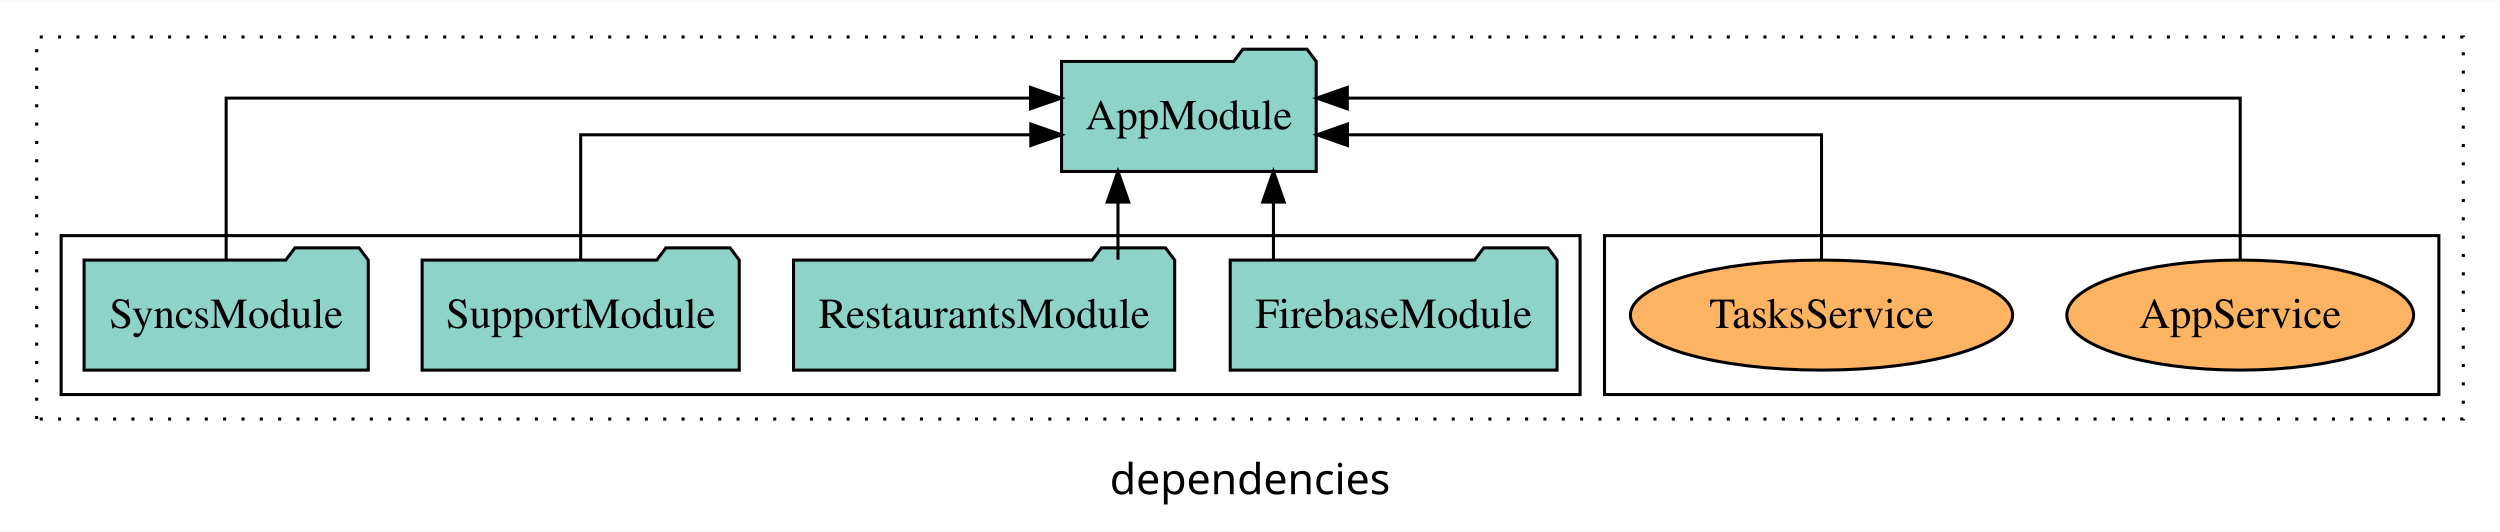
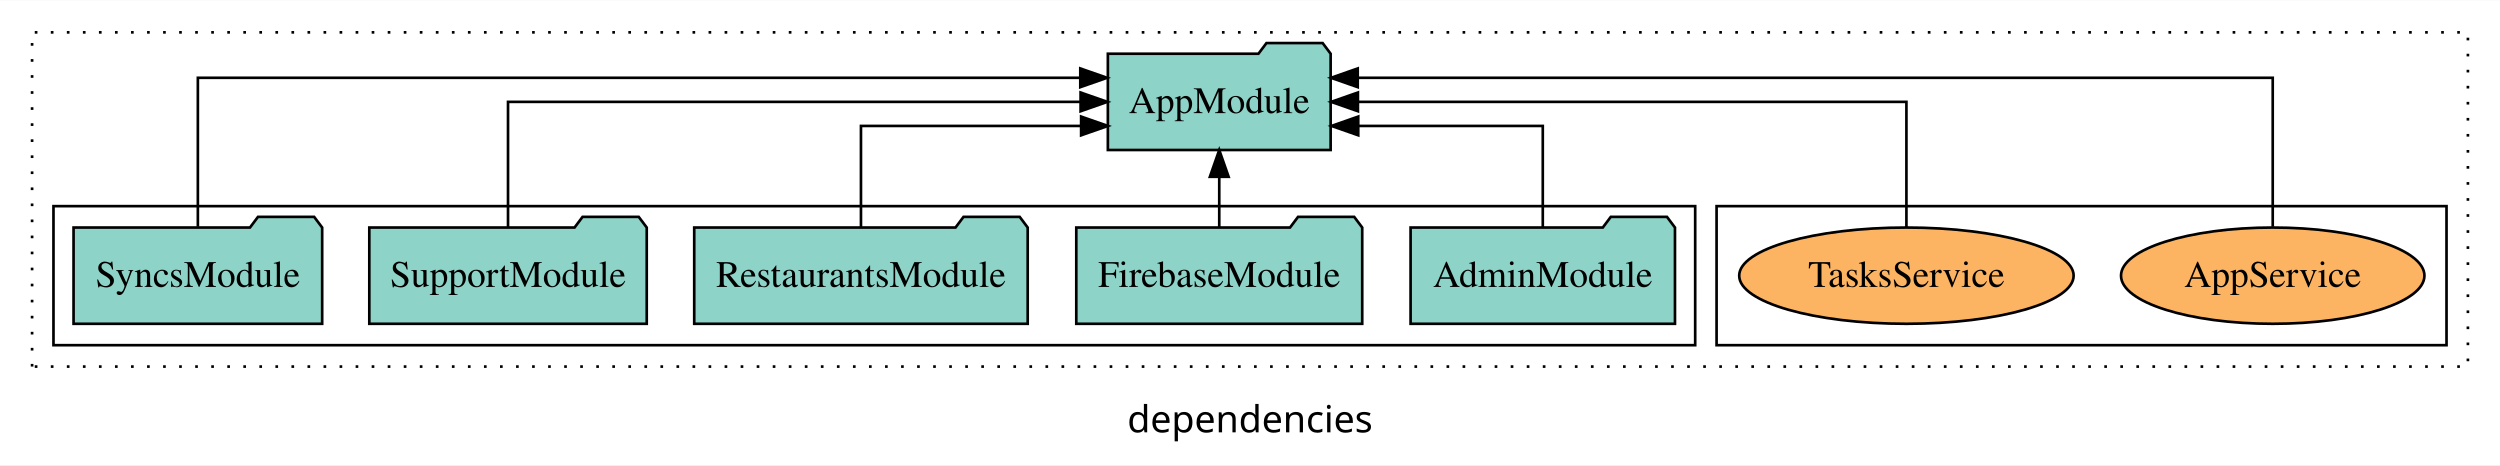
- <svg xmlns="http://www.w3.org/2000/svg" width="818pt" height="174pt" viewBox="0.00 0.00 818.00 173.80">
+ <svg xmlns="http://www.w3.org/2000/svg" width="935pt" height="174pt" viewBox="0.00 0.00 935.00 173.80">
  <g id="graph0" class="graph" transform="scale(1 1) rotate(0) translate(4 169.8)">
-     <polygon fill="white" stroke="transparent" points="-4,4 -4,-169.8 814,-169.8 814,4 -4,4" />
-     <text text-anchor="middle" x="405" y="-8.2" font-family="sans-serif" font-size="14.00">dependencies</text>
+     <polygon fill="white" stroke="transparent" points="-4,4 -4,-169.8 931,-169.8 931,4 -4,4" />
+     <text text-anchor="middle" x="463.5" y="-8.2" font-family="sans-serif" font-size="14.00">dependencies</text>
    <g id="clust1" class="cluster">
-       <polygon fill="none" stroke="black" stroke-dasharray="1,5" points="8,-32.8 8,-157.8 802,-157.8 802,-32.8 8,-32.8" />
+       <polygon fill="none" stroke="black" stroke-dasharray="1,5" points="8,-32.8 8,-157.8 919,-157.8 919,-32.8 8,-32.8" />
    </g>
    <g id="clust6" class="cluster">
-       <polygon fill="none" stroke="black" points="521,-40.8 521,-92.8 794,-92.8 794,-40.8 521,-40.8" />
+       <polygon fill="none" stroke="black" points="638,-40.8 638,-92.8 911,-92.8 911,-40.8 638,-40.8" />
    </g>
    <g id="clust3" class="cluster">
-       <polygon fill="none" stroke="black" points="16,-40.8 16,-92.8 513,-92.8 513,-40.8 16,-40.8" />
+       <polygon fill="none" stroke="black" points="16,-40.8 16,-92.8 630,-92.8 630,-40.8 16,-40.8" />
    </g>
    <g id="node1" class="node">
+       <polygon fill="#8dd3c7" stroke="black" points="622.44,-84.8 619.44,-88.8 598.44,-88.8 595.44,-84.8 523.56,-84.8 523.56,-48.8 622.44,-48.8 622.44,-84.8" />
+       <text text-anchor="middle" x="573" y="-62.6" font-family="Times,serif" font-size="14.00">AdminModule</text>
+     </g>
+     <g id="node6" class="node">
+       <polygon fill="#8dd3c7" stroke="black" points="493.66,-149.8 490.66,-153.8 469.66,-153.8 466.66,-149.8 410.34,-149.8 410.34,-113.8 493.66,-113.8 493.66,-149.8" />
+       <text text-anchor="middle" x="452" y="-127.6" font-family="Times,serif" font-size="14.00">AppModule</text>
+     </g>
+     <g id="edge1" class="edge">
+       <path fill="none" stroke="black" d="M573,-84.83C573,-101.2 573,-122.8 573,-122.8 573,-122.8 503.98,-122.8 503.98,-122.8" />
+       <polygon fill="black" stroke="black" points="503.98,-119.3 493.98,-122.8 503.98,-126.3 503.98,-119.3" />
+     </g>
+     <g id="node2" class="node">
      <polygon fill="#8dd3c7" stroke="black" points="505.47,-84.8 502.47,-88.8 481.47,-88.8 478.47,-84.8 398.53,-84.8 398.53,-48.8 505.47,-48.8 505.47,-84.8" />
      <text text-anchor="middle" x="452" y="-62.6" font-family="Times,serif" font-size="14.00">FirebaseModule</text>
    </g>
-     <g id="node5" class="node">
-       <polygon fill="#8dd3c7" stroke="black" points="426.66,-149.8 423.66,-153.8 402.66,-153.8 399.66,-149.8 343.34,-149.8 343.34,-113.8 426.66,-113.8 426.66,-149.8" />
-       <text text-anchor="middle" x="385" y="-127.6" font-family="Times,serif" font-size="14.00">AppModule</text>
+     <g id="edge2" class="edge">
+       <path fill="none" stroke="black" d="M452,-84.91C452,-84.91 452,-103.79 452,-103.79" />
+       <polygon fill="black" stroke="black" points="448.5,-103.79 452,-113.79 455.5,-103.79 448.5,-103.79" />
    </g>
-     <g id="edge1" class="edge">
-       <path fill="none" stroke="black" d="M412.67,-84.91C412.67,-84.91 412.67,-103.79 412.67,-103.79" />
-       <polygon fill="black" stroke="black" points="409.17,-103.79 412.67,-113.79 416.17,-103.79 409.17,-103.79" />
-     </g>
-     <g id="node2" class="node">
+     <g id="node3" class="node">
      <polygon fill="#8dd3c7" stroke="black" points="380.36,-84.8 377.36,-88.8 356.36,-88.8 353.36,-84.8 255.64,-84.8 255.64,-48.8 380.36,-48.8 380.36,-84.8" />
      <text text-anchor="middle" x="318" y="-62.6" font-family="Times,serif" font-size="14.00">RestaurantsModule</text>
    </g>
-     <g id="edge2" class="edge">
-       <path fill="none" stroke="black" d="M361.8,-84.91C361.8,-84.91 361.8,-103.79 361.8,-103.79" />
-       <polygon fill="black" stroke="black" points="358.3,-103.79 361.8,-113.79 365.3,-103.79 358.3,-103.79" />
+     <g id="edge3" class="edge">
+       <path fill="none" stroke="black" d="M318,-84.83C318,-101.2 318,-122.8 318,-122.8 318,-122.8 400.34,-122.8 400.34,-122.8" />
+       <polygon fill="black" stroke="black" points="400.34,-126.3 410.34,-122.8 400.34,-119.3 400.34,-126.3" />
    </g>
-     <g id="node3" class="node">
+     <g id="node4" class="node">
      <polygon fill="#8dd3c7" stroke="black" points="237.88,-84.8 234.88,-88.8 213.88,-88.8 210.88,-84.8 134.12,-84.8 134.12,-48.8 237.88,-48.8 237.88,-84.8" />
      <text text-anchor="middle" x="186" y="-62.6" font-family="Times,serif" font-size="14.00">SupportModule</text>
    </g>
-     <g id="edge3" class="edge">
-       <path fill="none" stroke="black" d="M186,-84.82C186,-102.17 186,-125.8 186,-125.8 186,-125.8 333.28,-125.8 333.28,-125.8" />
-       <polygon fill="black" stroke="black" points="333.28,-129.3 343.28,-125.8 333.28,-122.3 333.28,-129.3" />
+     <g id="edge4" class="edge">
+       <path fill="none" stroke="black" d="M186,-84.91C186,-104.14 186,-131.8 186,-131.8 186,-131.8 400.14,-131.8 400.14,-131.8" />
+       <polygon fill="black" stroke="black" points="400.14,-135.3 410.14,-131.8 400.14,-128.3 400.14,-135.3" />
    </g>
-     <g id="node4" class="node">
+     <g id="node5" class="node">
      <polygon fill="#8dd3c7" stroke="black" points="116.49,-84.8 113.49,-88.8 92.49,-88.8 89.49,-84.8 23.51,-84.8 23.51,-48.8 116.49,-48.8 116.49,-84.8" />
      <text text-anchor="middle" x="70" y="-62.6" font-family="Times,serif" font-size="14.00">SyncsModule</text>
    </g>
-     <g id="edge4" class="edge">
-       <path fill="none" stroke="black" d="M70,-85.08C70,-106.12 70,-137.8 70,-137.8 70,-137.8 333.17,-137.8 333.17,-137.8" />
-       <polygon fill="black" stroke="black" points="333.17,-141.3 343.17,-137.8 333.17,-134.3 333.17,-141.3" />
-     </g>
-     <g id="node6" class="node">
-       <ellipse fill="#fdb462" stroke="black" cx="729" cy="-66.8" rx="56.74" ry="18" />
-       <text text-anchor="middle" x="729" y="-62.6" font-family="Times,serif" font-size="14.00">AppService</text>
-     </g>
    <g id="edge5" class="edge">
-       <path fill="none" stroke="black" d="M729,-85.08C729,-106.12 729,-137.8 729,-137.8 729,-137.8 436.84,-137.8 436.84,-137.8" />
-       <polygon fill="black" stroke="black" points="436.84,-134.3 426.84,-137.8 436.84,-141.3 436.84,-134.3" />
+       <path fill="none" stroke="black" d="M70,-85.09C70,-107.01 70,-140.8 70,-140.8 70,-140.8 400.03,-140.8 400.03,-140.8" />
+       <polygon fill="black" stroke="black" points="400.03,-144.3 410.03,-140.8 400.03,-137.3 400.03,-144.3" />
    </g>
    <g id="node7" class="node">
-       <ellipse fill="#fdb462" stroke="black" cx="592" cy="-66.8" rx="62.54" ry="18" />
-       <text text-anchor="middle" x="592" y="-62.6" font-family="Times,serif" font-size="14.00">TasksService</text>
+       <ellipse fill="#fdb462" stroke="black" cx="846" cy="-66.8" rx="56.74" ry="18" />
+       <text text-anchor="middle" x="846" y="-62.6" font-family="Times,serif" font-size="14.00">AppService</text>
    </g>
    <g id="edge6" class="edge">
-       <path fill="none" stroke="black" d="M592,-84.82C592,-102.17 592,-125.8 592,-125.8 592,-125.8 436.89,-125.8 436.89,-125.8" />
-       <polygon fill="black" stroke="black" points="436.89,-122.3 426.89,-125.8 436.89,-129.3 436.89,-122.3" />
+       <path fill="none" stroke="black" d="M846,-85.09C846,-107.01 846,-140.8 846,-140.8 846,-140.8 503.79,-140.8 503.79,-140.8" />
+       <polygon fill="black" stroke="black" points="503.79,-137.3 493.79,-140.8 503.79,-144.3 503.79,-137.3" />
+     </g>
+     <g id="node8" class="node">
+       <ellipse fill="#fdb462" stroke="black" cx="709" cy="-66.8" rx="62.54" ry="18" />
+       <text text-anchor="middle" x="709" y="-62.6" font-family="Times,serif" font-size="14.00">TasksService</text>
+     </g>
+     <g id="edge7" class="edge">
+       <path fill="none" stroke="black" d="M709,-84.91C709,-104.14 709,-131.8 709,-131.8 709,-131.8 503.86,-131.8 503.86,-131.8" />
+       <polygon fill="black" stroke="black" points="503.86,-128.3 493.86,-131.8 503.86,-135.3 503.86,-128.3" />
    </g>
  </g>
</svg>
